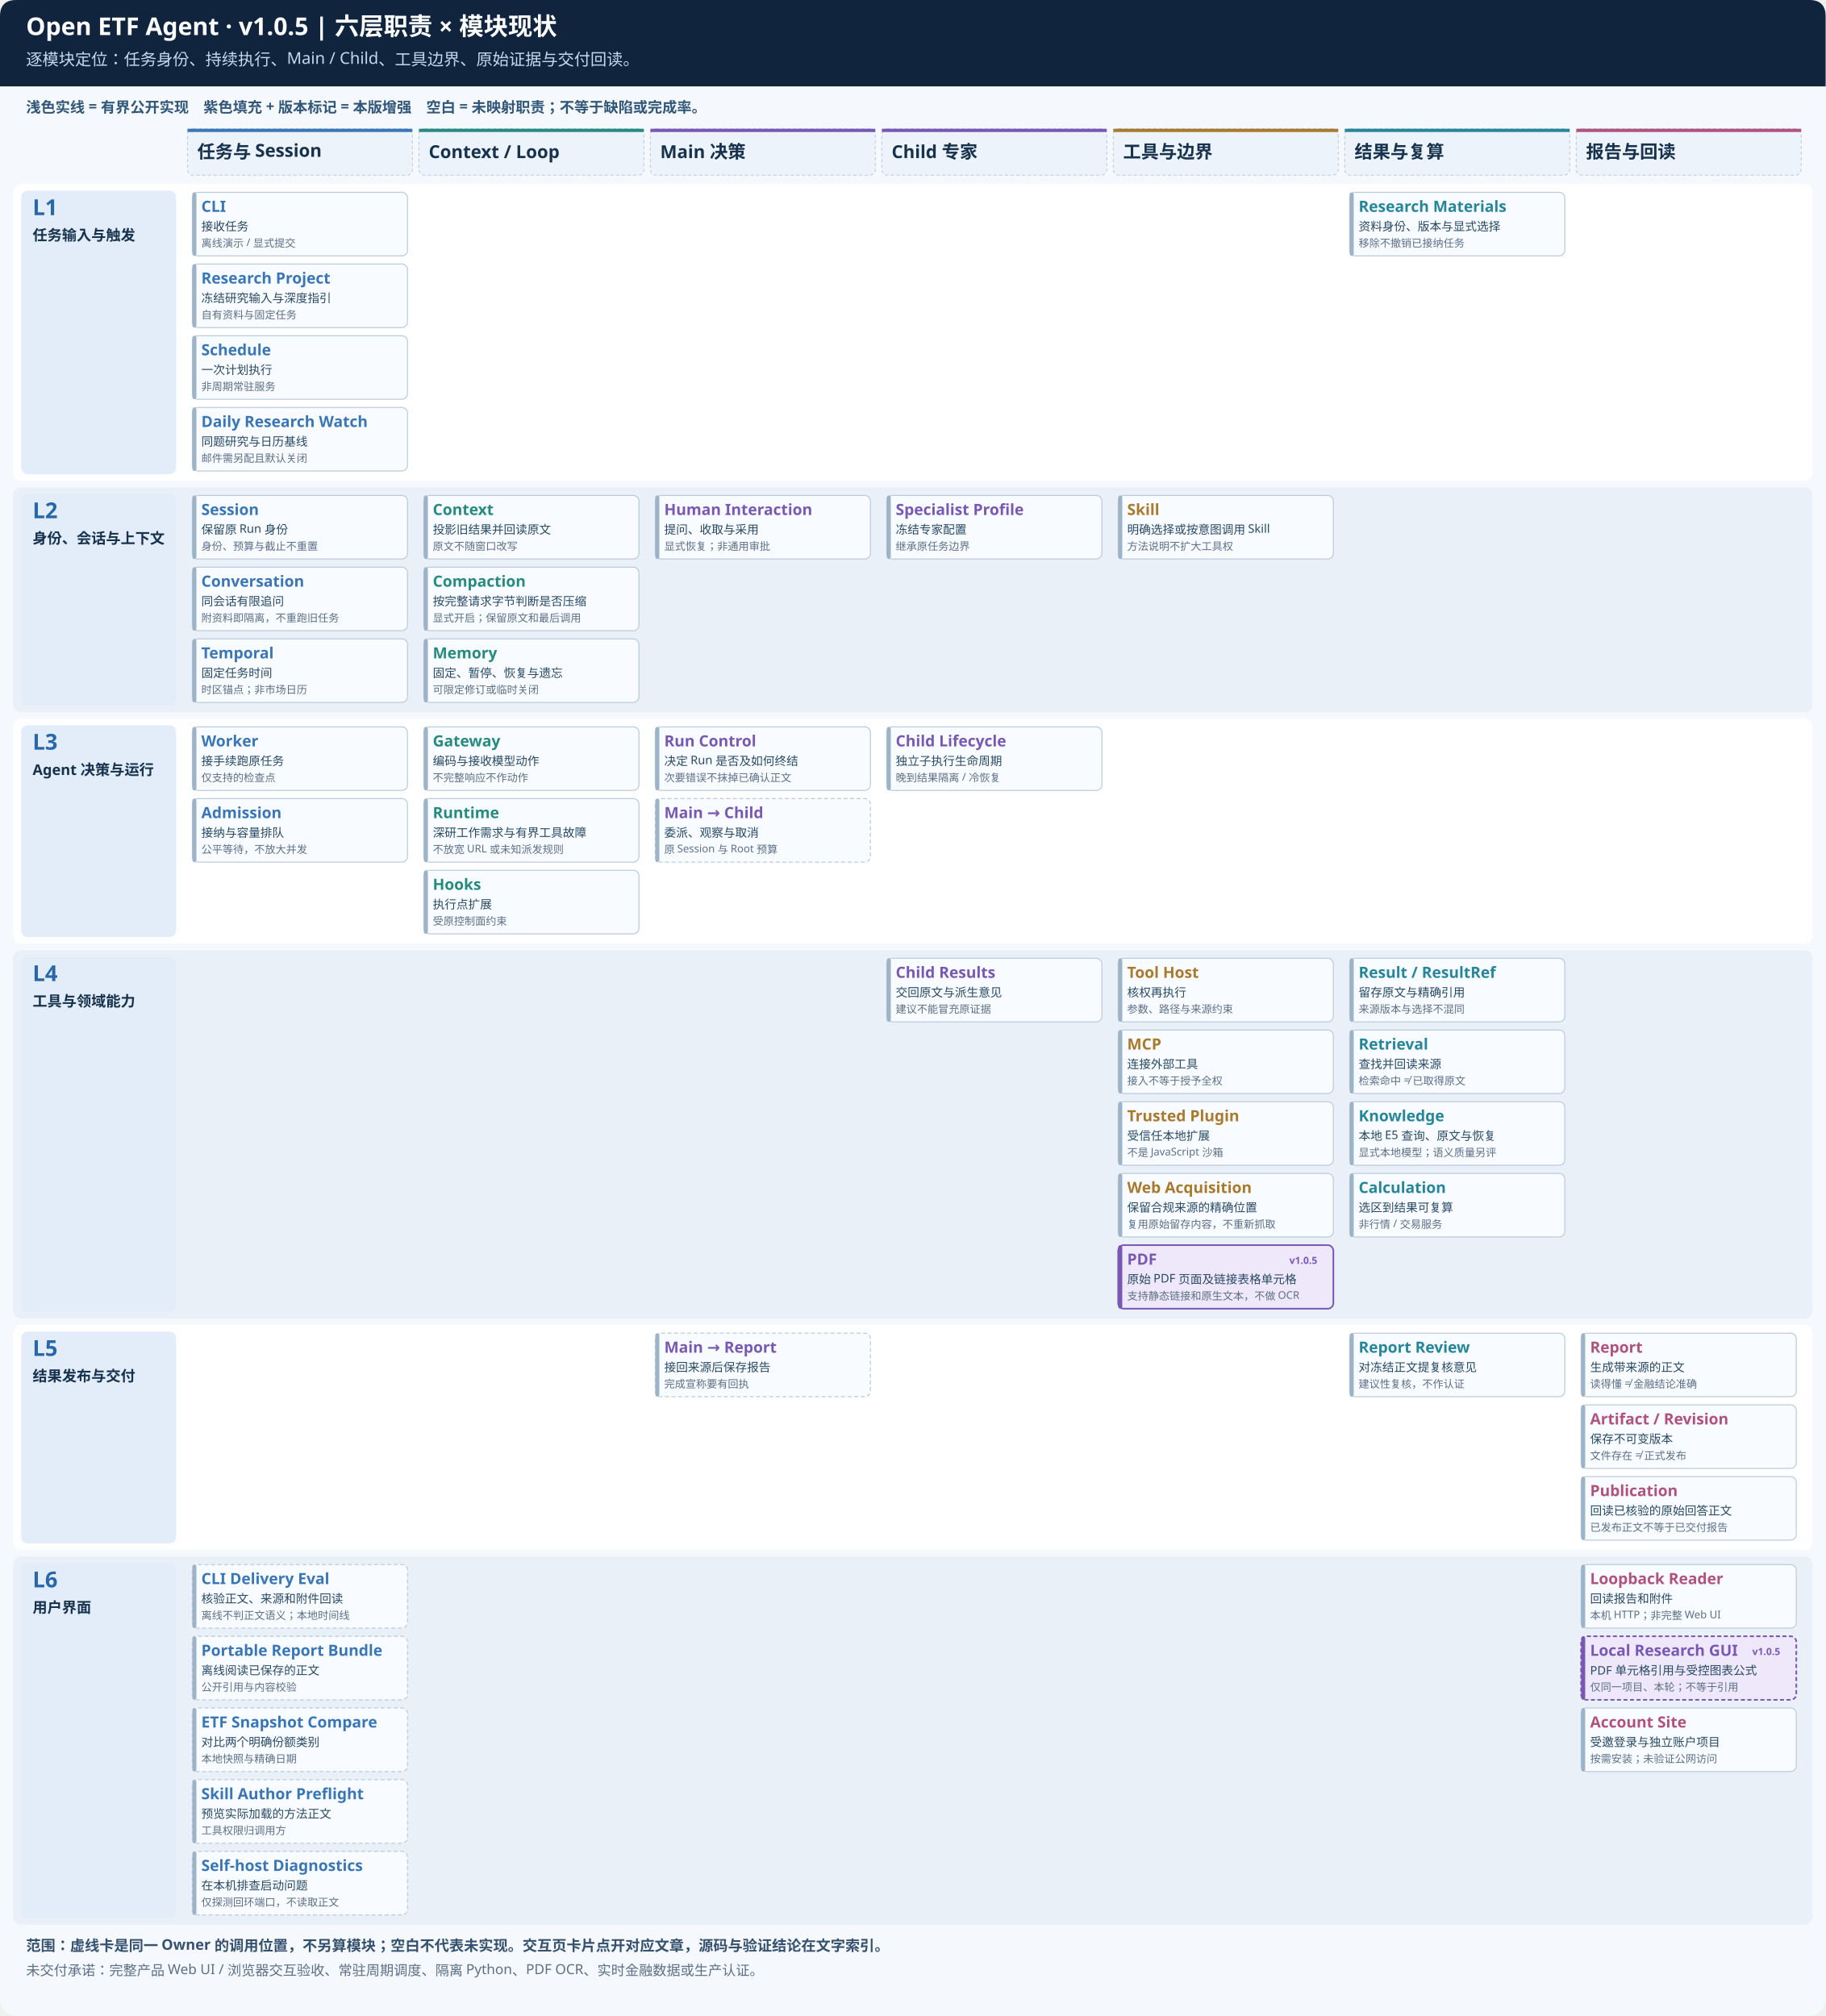
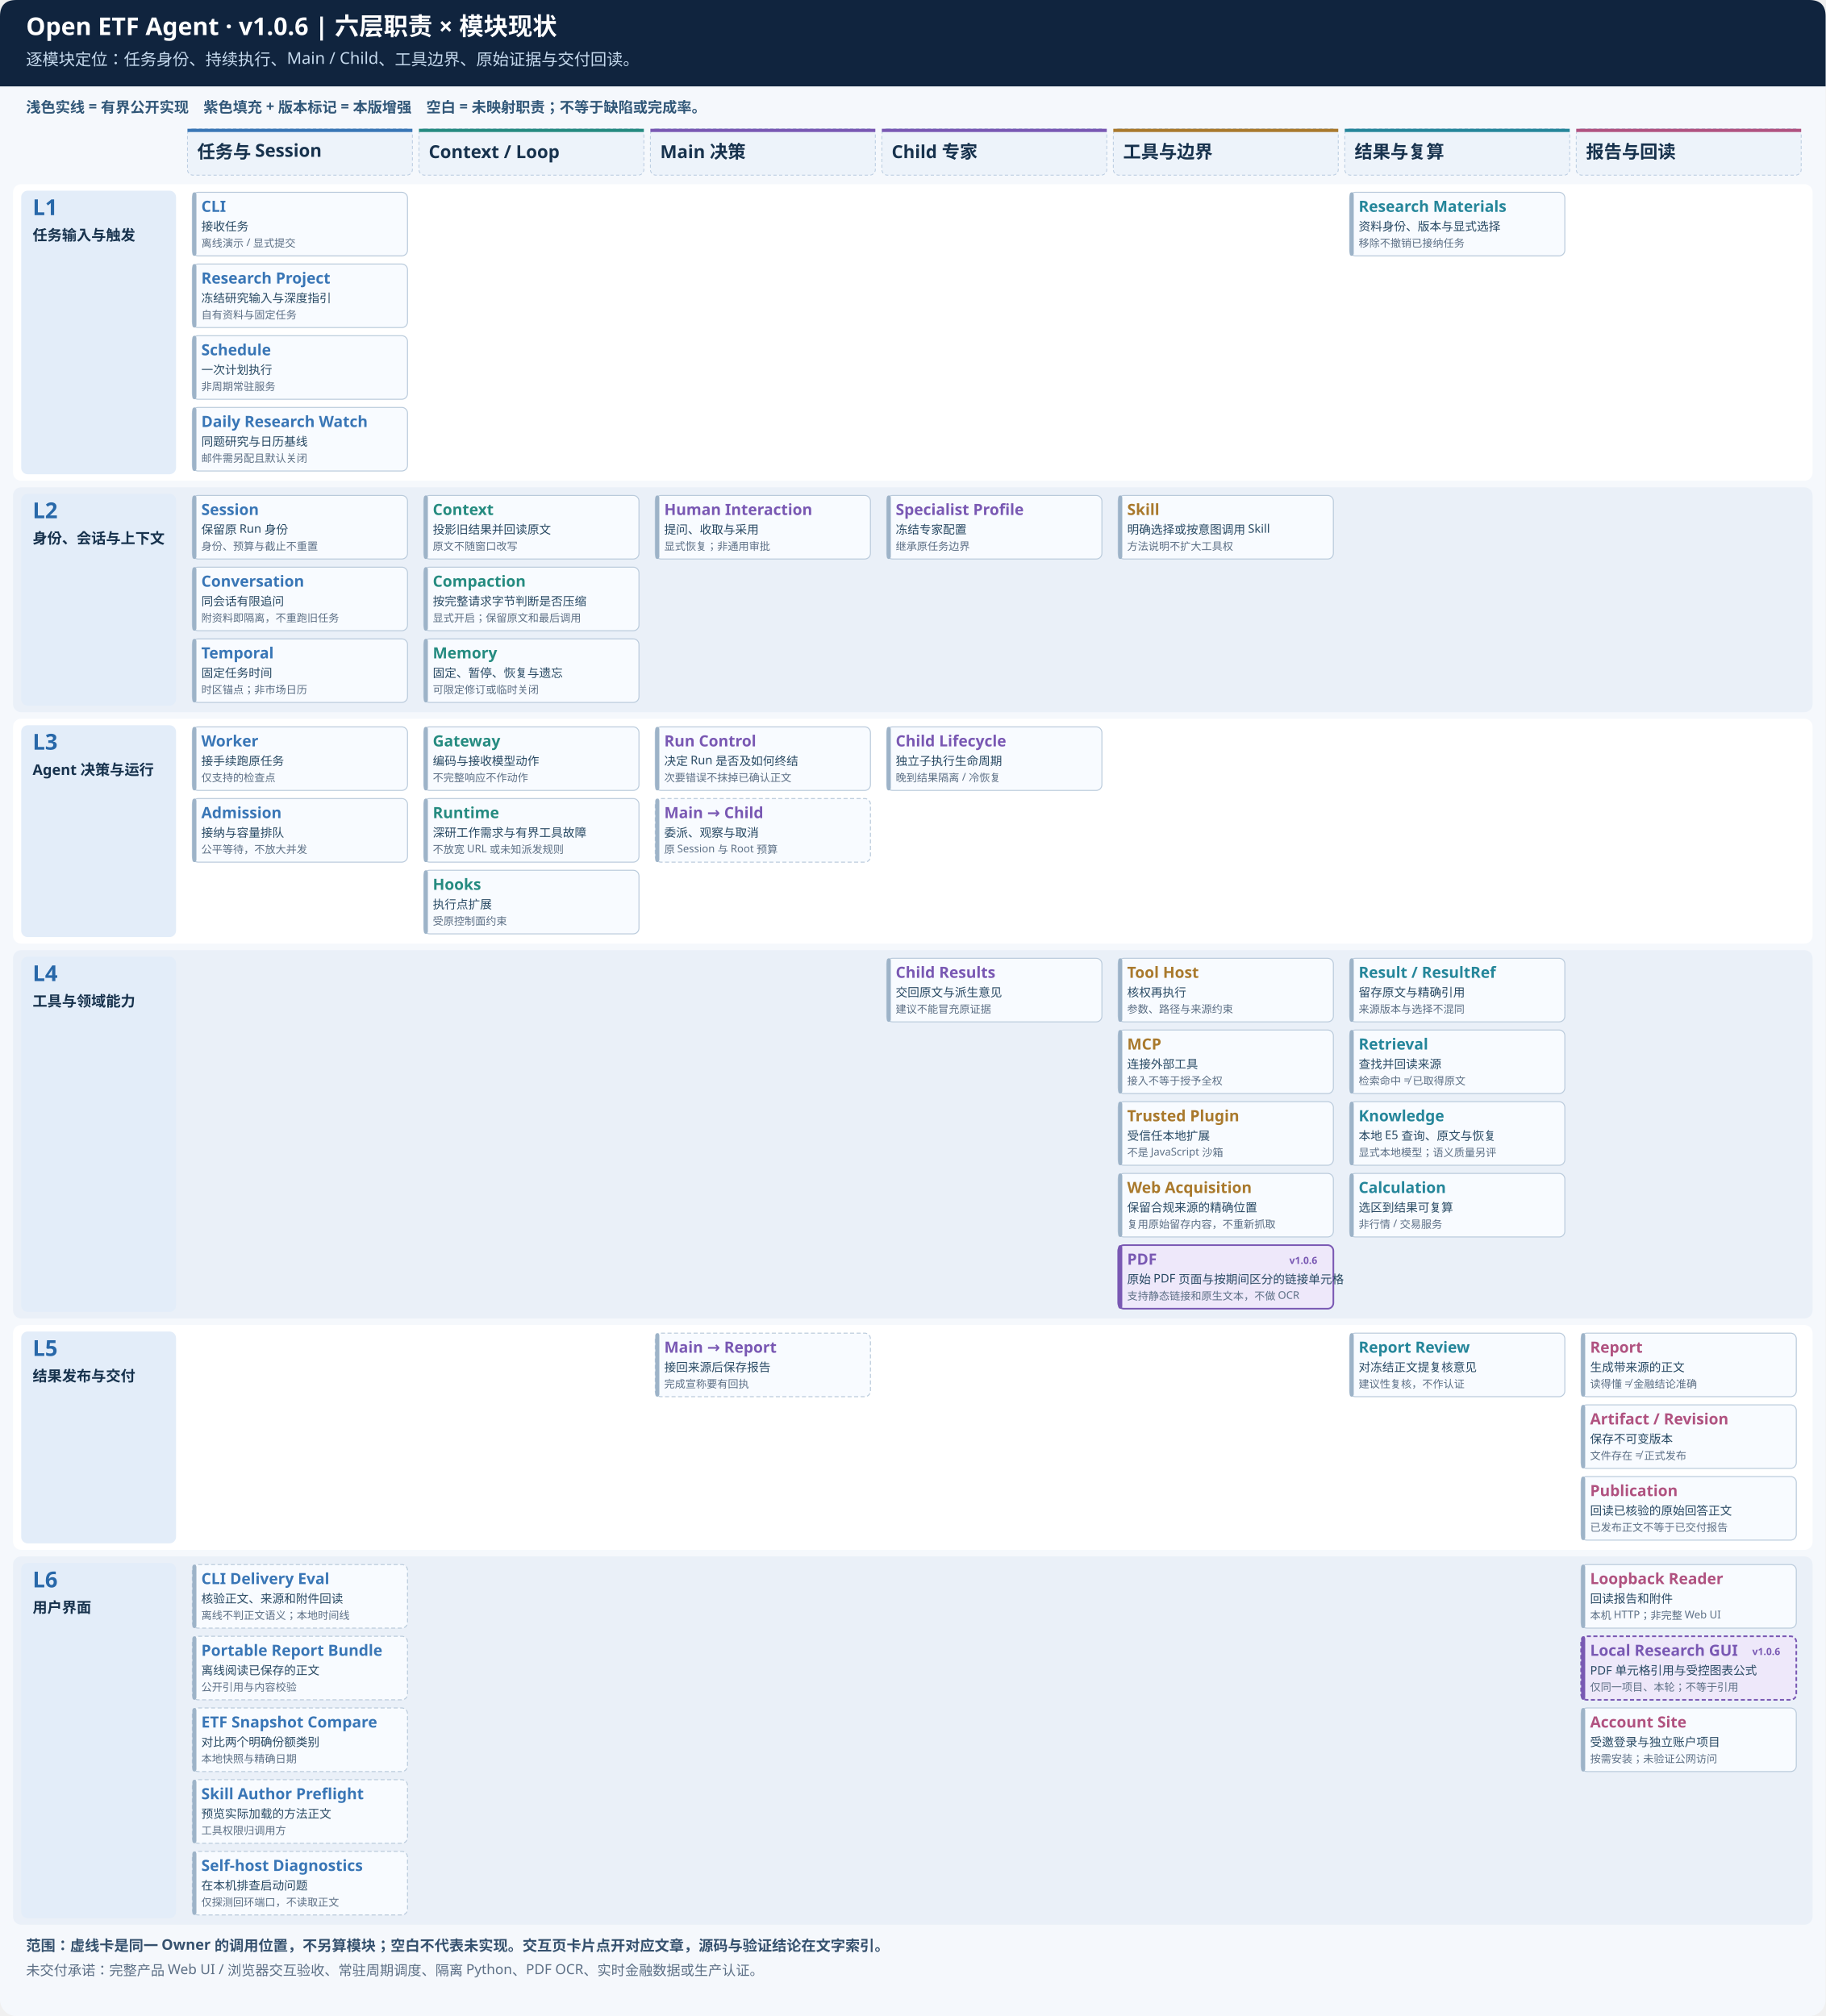
<svg xmlns="http://www.w3.org/2000/svg" width="2240" height="2474" viewBox="0 0 2240 2474" role="img" aria-labelledby="title desc">
  <rect width="2240" height="2474" rx="20" fill="#f5f8fc" />
  <path d="M20 0h2200q20 0 20 20v86H0V20Q0 0 20 0" fill="#10243e" />
  <g font-family="system-ui, sans-serif">
-     <text x="32" y="43" font-size="30" fill="#fff" font-weight="700">Open ETF Agent · v1.0.5 | 六层职责 × 模块现状</text>
+     <text x="32" y="43" font-size="30" fill="#fff" font-weight="700">Open ETF Agent · v1.0.6 | 六层职责 × 模块现状</text>
    <text x="32" y="80" font-size="20" fill="#c5d9ed" font-weight="400">逐模块定位：任务身份、持续执行、Main / Child、工具边界、原始证据与交付回读。</text>
    <text x="32" y="138" font-size="18" fill="#315778" font-weight="600">浅色实线 = 有界公开实现　紫色填充 + 版本标记 = 本版增强　空白 = 未映射职责；不等于缺陷或完成率。</text>
    <rect x="230" y="158" width="276" height="57" rx="7" fill="#edf3fa" stroke="#b8cbe0" stroke-dasharray="4 3" />
    <rect x="230" y="158" width="276" height="4" fill="#3976b6" />
    <text x="242" y="194" font-size="22" fill="#17324d" font-weight="700">任务与 Session</text>
    <rect x="514" y="158" width="276" height="57" rx="7" fill="#edf3fa" stroke="#b8cbe0" stroke-dasharray="4 3" />
    <rect x="514" y="158" width="276" height="4" fill="#258b80" />
    <text x="526" y="194" font-size="22" fill="#17324d" font-weight="700">Context / Loop</text>
    <rect x="798" y="158" width="276" height="57" rx="7" fill="#edf3fa" stroke="#b8cbe0" stroke-dasharray="4 3" />
    <rect x="798" y="158" width="276" height="4" fill="#7958b3" />
    <text x="810" y="194" font-size="22" fill="#17324d" font-weight="700">Main 决策</text>
    <rect x="1082" y="158" width="276" height="57" rx="7" fill="#edf3fa" stroke="#b8cbe0" stroke-dasharray="4 3" />
    <rect x="1082" y="158" width="276" height="4" fill="#7958b3" />
    <text x="1094" y="194" font-size="22" fill="#17324d" font-weight="700">Child 专家</text>
    <rect x="1366" y="158" width="276" height="57" rx="7" fill="#edf3fa" stroke="#b8cbe0" stroke-dasharray="4 3" />
    <rect x="1366" y="158" width="276" height="4" fill="#a9792c" />
    <text x="1378" y="194" font-size="22" fill="#17324d" font-weight="700">工具与边界</text>
    <rect x="1650" y="158" width="276" height="57" rx="7" fill="#edf3fa" stroke="#b8cbe0" stroke-dasharray="4 3" />
    <rect x="1650" y="158" width="276" height="4" fill="#25869a" />
    <text x="1662" y="194" font-size="22" fill="#17324d" font-weight="700">结果与复算</text>
    <rect x="1934" y="158" width="276" height="57" rx="7" fill="#edf3fa" stroke="#b8cbe0" stroke-dasharray="4 3" />
    <rect x="1934" y="158" width="276" height="4" fill="#b05280" />
    <text x="1946" y="194" font-size="22" fill="#17324d" font-weight="700">报告与回读</text>
    <rect x="16" y="226" width="2208" height="364" rx="10" fill="#ffffff" />
    <rect x="26" y="234" width="190" height="348" rx="8" fill="#e3edf9" />
    <text x="40" y="264" font-size="27" fill="#2868a9" font-weight="700">L1</text>
    <text x="40" y="295" font-size="18" fill="#17324d" font-weight="700">任务输入与触发</text>
    <a href="https://hpoenixf.com/eff-agent-article/articles/agent-in-15-minutes" target="_blank" rel="noopener noreferrer">
      <rect x="236" y="236" width="264" height="78" rx="7" fill="#f8fbff" stroke="#b9cadb" stroke-width="1.2" />
      <rect x="236" y="236" width="5" height="78" rx="3" fill="#9db3c8" />
      <text x="247" y="260" font-size="19" fill="#3976b6" font-weight="700">CLI</text>
      <text x="247" y="283" font-size="14.5" fill="#284963" font-weight="500">接收任务</text>
      <text x="247" y="303" font-size="13" fill="#5c6f85" font-weight="400">离线演示 / 显式提交</text>
    </a>
    <a href="https://hpoenixf.com/eff-agent-article/articles/open-etf-agent-research-project-workshop" target="_blank" rel="noopener noreferrer">
      <rect x="236" y="324" width="264" height="78" rx="7" fill="#f8fbff" stroke="#b9cadb" stroke-width="1.2" />
      <rect x="236" y="324" width="5" height="78" rx="3" fill="#9db3c8" />
      <text x="247" y="348" font-size="19" fill="#3976b6" font-weight="700">Research Project</text>
      <text x="247" y="371" font-size="14.5" fill="#284963" font-weight="500">冻结研究输入与深度指引</text>
      <text x="247" y="391" font-size="13" fill="#5c6f85" font-weight="400">自有资料与固定任务</text>
    </a>
    <a href="https://hpoenixf.com/eff-agent-article/articles/agent-autonomous-scheduled-research" target="_blank" rel="noopener noreferrer">
      <rect x="236" y="412" width="264" height="78" rx="7" fill="#f8fbff" stroke="#b9cadb" stroke-width="1.2" />
      <rect x="236" y="412" width="5" height="78" rx="3" fill="#9db3c8" />
      <text x="247" y="436" font-size="19" fill="#3976b6" font-weight="700">Schedule</text>
      <text x="247" y="459" font-size="14.5" fill="#284963" font-weight="500">一次计划执行</text>
      <text x="247" y="479" font-size="13" fill="#5c6f85" font-weight="400">非周期常驻服务</text>
    </a>
    <a href="https://hpoenixf.com/eff-agent-article/articles/agent-autonomous-scheduled-research" target="_blank" rel="noopener noreferrer">
      <rect x="236" y="500" width="264" height="78" rx="7" fill="#f8fbff" stroke="#b9cadb" stroke-width="1.2" />
      <rect x="236" y="500" width="5" height="78" rx="3" fill="#9db3c8" />
      <text x="247" y="524" font-size="19" fill="#3976b6" font-weight="700">Daily Research Watch</text>
      <text x="247" y="547" font-size="14.5" fill="#284963" font-weight="500">同题研究与日历基线</text>
      <text x="247" y="567" font-size="13" fill="#5c6f85" font-weight="400">邮件需另配且默认关闭</text>
    </a>
    <a href="https://hpoenixf.com/eff-agent-article/articles/agent-research-assets-identity-version-lifecycle" target="_blank" rel="noopener noreferrer">
      <rect x="1656" y="236" width="264" height="78" rx="7" fill="#f8fbff" stroke="#b9cadb" stroke-width="1.2" />
      <rect x="1656" y="236" width="5" height="78" rx="3" fill="#9db3c8" />
      <text x="1667" y="260" font-size="19" fill="#25869a" font-weight="700">Research Materials</text>
      <text x="1667" y="283" font-size="14.5" fill="#284963" font-weight="500">资料身份、版本与显式选择</text>
      <text x="1667" y="303" font-size="13" fill="#5c6f85" font-weight="400">移除不撤销已接纳任务</text>
    </a>
    <rect x="16" y="598" width="2208" height="276" rx="10" fill="#eaf0f8" />
    <rect x="26" y="606" width="190" height="260" rx="8" fill="#e3edf9" />
    <text x="40" y="636" font-size="27" fill="#2868a9" font-weight="700">L2</text>
    <text x="40" y="667" font-size="18" fill="#17324d" font-weight="700">身份、会话与上下文</text>
    <a href="https://hpoenixf.com/eff-agent-article/articles/agent-task-session-run-worker-schedule" target="_blank" rel="noopener noreferrer">
      <rect x="236" y="608" width="264" height="78" rx="7" fill="#f8fbff" stroke="#b9cadb" stroke-width="1.2" />
      <rect x="236" y="608" width="5" height="78" rx="3" fill="#9db3c8" />
      <text x="247" y="632" font-size="19" fill="#3976b6" font-weight="700">Session</text>
      <text x="247" y="655" font-size="14.5" fill="#284963" font-weight="500">保留原 Run 身份</text>
      <text x="247" y="675" font-size="13" fill="#5c6f85" font-weight="400">身份、预算与截止不重置</text>
    </a>
    <a href="https://hpoenixf.com/eff-agent-article/articles/agent-conversation-admission-task-continuation" target="_blank" rel="noopener noreferrer">
      <rect x="236" y="696" width="264" height="78" rx="7" fill="#f8fbff" stroke="#b9cadb" stroke-width="1.2" />
      <rect x="236" y="696" width="5" height="78" rx="3" fill="#9db3c8" />
      <text x="247" y="720" font-size="19" fill="#3976b6" font-weight="700">Conversation</text>
      <text x="247" y="743" font-size="14.5" fill="#284963" font-weight="500">同会话有限追问</text>
      <text x="247" y="763" font-size="13" fill="#5c6f85" font-weight="400">附资料即隔离，不重跑旧任务</text>
    </a>
    <a href="https://hpoenixf.com/eff-agent-article/articles/agent-temporal-semantics-market-calendar" target="_blank" rel="noopener noreferrer">
      <rect x="236" y="784" width="264" height="78" rx="7" fill="#f8fbff" stroke="#b9cadb" stroke-width="1.2" />
      <rect x="236" y="784" width="5" height="78" rx="3" fill="#9db3c8" />
      <text x="247" y="808" font-size="19" fill="#3976b6" font-weight="700">Temporal</text>
      <text x="247" y="831" font-size="14.5" fill="#284963" font-weight="500">固定任务时间</text>
      <text x="247" y="851" font-size="13" fill="#5c6f85" font-weight="400">时区锚点；非市场日历</text>
    </a>
    <a href="https://hpoenixf.com/eff-agent-article/articles/agent-context-governance-actions" target="_blank" rel="noopener noreferrer">
      <rect x="520" y="608" width="264" height="78" rx="7" fill="#f8fbff" stroke="#b9cadb" stroke-width="1.2" />
      <rect x="520" y="608" width="5" height="78" rx="3" fill="#9db3c8" />
      <text x="531" y="632" font-size="19" fill="#258b80" font-weight="700">Context</text>
      <text x="531" y="655" font-size="14.5" fill="#284963" font-weight="500">投影旧结果并回读原文</text>
      <text x="531" y="675" font-size="13" fill="#5c6f85" font-weight="400">原文不随窗口改写</text>
    </a>
    <a href="https://hpoenixf.com/eff-agent-article/articles/agent-main-run-context-compaction" target="_blank" rel="noopener noreferrer">
      <rect x="520" y="696" width="264" height="78" rx="7" fill="#f8fbff" stroke="#b9cadb" stroke-width="1.2" />
      <rect x="520" y="696" width="5" height="78" rx="3" fill="#9db3c8" />
      <text x="531" y="720" font-size="19" fill="#258b80" font-weight="700">Compaction</text>
      <text x="531" y="743" font-size="14.5" fill="#284963" font-weight="500">按完整请求字节判断是否压缩</text>
      <text x="531" y="763" font-size="13" fill="#5c6f85" font-weight="400">显式开启；保留原文和最后调用</text>
    </a>
    <a href="https://hpoenixf.com/eff-agent-article/articles/026-agent-memory-forget-durable-effects" target="_blank" rel="noopener noreferrer">
      <rect x="520" y="784" width="264" height="78" rx="7" fill="#f8fbff" stroke="#b9cadb" stroke-width="1.2" />
      <rect x="520" y="784" width="5" height="78" rx="3" fill="#9db3c8" />
      <text x="531" y="808" font-size="19" fill="#258b80" font-weight="700">Memory</text>
      <text x="531" y="831" font-size="14.5" fill="#284963" font-weight="500">固定、暂停、恢复与遗忘</text>
      <text x="531" y="851" font-size="13" fill="#5c6f85" font-weight="400">可限定修订或临时关闭</text>
    </a>
    <a href="https://hpoenixf.com/eff-agent-article/articles/agent-durable-human-interaction-response-adoption" target="_blank" rel="noopener noreferrer">
      <rect x="804" y="608" width="264" height="78" rx="7" fill="#f8fbff" stroke="#b9cadb" stroke-width="1.2" />
      <rect x="804" y="608" width="5" height="78" rx="3" fill="#9db3c8" />
      <text x="815" y="632" font-size="19" fill="#7958b3" font-weight="700">Human Interaction</text>
      <text x="815" y="655" font-size="14.5" fill="#284963" font-weight="500">提问、收取与采用</text>
      <text x="815" y="675" font-size="13" fill="#5c6f85" font-weight="400">显式恢复；非通用审批</text>
    </a>
    <a href="https://hpoenixf.com/eff-agent-article/articles/agent-custom-expert-from-prompt-to-recovery" target="_blank" rel="noopener noreferrer">
      <rect x="1088" y="608" width="264" height="78" rx="7" fill="#f8fbff" stroke="#b9cadb" stroke-width="1.2" />
      <rect x="1088" y="608" width="5" height="78" rx="3" fill="#9db3c8" />
      <text x="1099" y="632" font-size="19" fill="#7958b3" font-weight="700">Specialist Profile</text>
      <text x="1099" y="655" font-size="14.5" fill="#284963" font-weight="500">冻结专家配置</text>
      <text x="1099" y="675" font-size="13" fill="#5c6f85" font-weight="400">继承原任务边界</text>
    </a>
    <a href="https://hpoenixf.com/eff-agent-article/articles/agent-skill-from-markdown-to-callable-research" target="_blank" rel="noopener noreferrer">
      <rect x="1372" y="608" width="264" height="78" rx="7" fill="#f8fbff" stroke="#b9cadb" stroke-width="1.2" />
      <rect x="1372" y="608" width="5" height="78" rx="3" fill="#9db3c8" />
      <text x="1383" y="632" font-size="19" fill="#a9792c" font-weight="700">Skill</text>
      <text x="1383" y="655" font-size="14.5" fill="#284963" font-weight="500">明确选择或按意图调用 Skill</text>
      <text x="1383" y="675" font-size="13" fill="#5c6f85" font-weight="400">方法说明不扩大工具权</text>
    </a>
    <rect x="16" y="882" width="2208" height="276" rx="10" fill="#ffffff" />
    <rect x="26" y="890" width="190" height="260" rx="8" fill="#e3edf9" />
    <text x="40" y="920" font-size="27" fill="#2868a9" font-weight="700">L3</text>
    <text x="40" y="951" font-size="18" fill="#17324d" font-weight="700">Agent 决策与运行</text>
    <a href="https://hpoenixf.com/eff-agent-article/articles/open-etf-agent-v010-system-design" target="_blank" rel="noopener noreferrer">
      <rect x="236" y="892" width="264" height="78" rx="7" fill="#f8fbff" stroke="#b9cadb" stroke-width="1.2" />
      <rect x="236" y="892" width="5" height="78" rx="3" fill="#9db3c8" />
      <text x="247" y="916" font-size="19" fill="#3976b6" font-weight="700">Worker</text>
      <text x="247" y="939" font-size="14.5" fill="#284963" font-weight="500">接手续跑原任务</text>
      <text x="247" y="959" font-size="13" fill="#5c6f85" font-weight="400">仅支持的检查点</text>
    </a>
    <a href="https://hpoenixf.com/eff-agent-article/articles/agent-provider-admission-capacity-lease" target="_blank" rel="noopener noreferrer">
      <rect x="236" y="980" width="264" height="78" rx="7" fill="#f8fbff" stroke="#b9cadb" stroke-width="1.2" />
      <rect x="236" y="980" width="5" height="78" rx="3" fill="#9db3c8" />
      <text x="247" y="1004" font-size="19" fill="#3976b6" font-weight="700">Admission</text>
      <text x="247" y="1027" font-size="14.5" fill="#284963" font-weight="500">接纳与容量排队</text>
      <text x="247" y="1047" font-size="13" fill="#5c6f85" font-weight="400">公平等待，不放大并发</text>
    </a>
    <a href="https://hpoenixf.com/eff-agent-article/articles/agent-provider-architecture-and-admission" target="_blank" rel="noopener noreferrer">
      <rect x="520" y="892" width="264" height="78" rx="7" fill="#f8fbff" stroke="#b9cadb" stroke-width="1.2" />
      <rect x="520" y="892" width="5" height="78" rx="3" fill="#9db3c8" />
      <text x="531" y="916" font-size="19" fill="#258b80" font-weight="700">Gateway</text>
      <text x="531" y="939" font-size="14.5" fill="#284963" font-weight="500">编码与接收模型动作</text>
      <text x="531" y="959" font-size="13" fill="#5c6f85" font-weight="400">不完整响应不作动作</text>
    </a>
    <a href="https://hpoenixf.com/eff-agent-article/articles/etf-agent-model-harness-research-loop" target="_blank" rel="noopener noreferrer">
      <rect x="520" y="980" width="264" height="78" rx="7" fill="#f8fbff" stroke="#b9cadb" stroke-width="1.2" />
      <rect x="520" y="980" width="5" height="78" rx="3" fill="#9db3c8" />
      <text x="531" y="1004" font-size="19" fill="#258b80" font-weight="700">Runtime</text>
      <text x="531" y="1027" font-size="14.5" fill="#284963" font-weight="500">深研工作需求与有界工具故障</text>
      <text x="531" y="1047" font-size="13" fill="#5c6f85" font-weight="400">不放宽 URL 或未知派发规则</text>
    </a>
    <a href="https://hpoenixf.com/eff-agent-article/articles/agent-multi-ecosystem-hook-execution" target="_blank" rel="noopener noreferrer">
      <rect x="520" y="1068" width="264" height="78" rx="7" fill="#f8fbff" stroke="#b9cadb" stroke-width="1.2" />
      <rect x="520" y="1068" width="5" height="78" rx="3" fill="#9db3c8" />
      <text x="531" y="1092" font-size="19" fill="#258b80" font-weight="700">Hooks</text>
      <text x="531" y="1115" font-size="14.5" fill="#284963" font-weight="500">执行点扩展</text>
      <text x="531" y="1135" font-size="13" fill="#5c6f85" font-weight="400">受原控制面约束</text>
    </a>
    <a href="https://hpoenixf.com/eff-agent-article/articles/agent-veto-authority-and-run-termination" target="_blank" rel="noopener noreferrer">
      <rect x="804" y="892" width="264" height="78" rx="7" fill="#f8fbff" stroke="#b9cadb" stroke-width="1.2" />
      <rect x="804" y="892" width="5" height="78" rx="3" fill="#9db3c8" />
      <text x="815" y="916" font-size="19" fill="#7958b3" font-weight="700">Run Control</text>
      <text x="815" y="939" font-size="14.5" fill="#284963" font-weight="500">决定 Run 是否及如何终结</text>
      <text x="815" y="959" font-size="13" fill="#5c6f85" font-weight="400">次要错误不抹掉已确认正文</text>
    </a>
    <a href="https://hpoenixf.com/eff-agent-article/articles/agent-subagent-context-specialization" target="_blank" rel="noopener noreferrer">
      <rect x="804" y="980" width="264" height="78" rx="7" fill="#f8fbff" stroke="#b9cadb" stroke-width="1.2" stroke-dasharray="5 3" />
      <rect x="804" y="980" width="5" height="78" rx="3" fill="#9db3c8" />
      <text x="815" y="1004" font-size="19" fill="#7958b3" font-weight="700">Main → Child</text>
      <text x="815" y="1027" font-size="14.5" fill="#284963" font-weight="500">委派、观察与取消</text>
      <text x="815" y="1047" font-size="13" fill="#5c6f85" font-weight="400">原 Session 与 Root 预算</text>
    </a>
    <a href="https://hpoenixf.com/eff-agent-article/articles/agent-subagent-context-specialization" target="_blank" rel="noopener noreferrer">
      <rect x="1088" y="892" width="264" height="78" rx="7" fill="#f8fbff" stroke="#b9cadb" stroke-width="1.2" />
      <rect x="1088" y="892" width="5" height="78" rx="3" fill="#9db3c8" />
      <text x="1099" y="916" font-size="19" fill="#7958b3" font-weight="700">Child Lifecycle</text>
      <text x="1099" y="939" font-size="14.5" fill="#284963" font-weight="500">独立子执行生命周期</text>
      <text x="1099" y="959" font-size="13" fill="#5c6f85" font-weight="400">晚到结果隔离 / 冷恢复</text>
    </a>
    <rect x="16" y="1166" width="2208" height="452" rx="10" fill="#eaf0f8" />
    <rect x="26" y="1174" width="190" height="436" rx="8" fill="#e3edf9" />
    <text x="40" y="1204" font-size="27" fill="#2868a9" font-weight="700">L4</text>
    <text x="40" y="1235" font-size="18" fill="#17324d" font-weight="700">工具与领域能力</text>
    <a href="https://hpoenixf.com/eff-agent-article/articles/agent-subagent-contribution-evidence" target="_blank" rel="noopener noreferrer">
      <rect x="1088" y="1176" width="264" height="78" rx="7" fill="#f8fbff" stroke="#b9cadb" stroke-width="1.2" />
      <rect x="1088" y="1176" width="5" height="78" rx="3" fill="#9db3c8" />
      <text x="1099" y="1200" font-size="19" fill="#7958b3" font-weight="700">Child Results</text>
      <text x="1099" y="1223" font-size="14.5" fill="#284963" font-weight="500">交回原文与派生意见</text>
      <text x="1099" y="1243" font-size="13" fill="#5c6f85" font-weight="400">建议不能冒充原证据</text>
    </a>
    <a href="https://hpoenixf.com/eff-agent-article/articles/agent-tool-lifecycle-and-model-input" target="_blank" rel="noopener noreferrer">
      <rect x="1372" y="1176" width="264" height="78" rx="7" fill="#f8fbff" stroke="#b9cadb" stroke-width="1.2" />
      <rect x="1372" y="1176" width="5" height="78" rx="3" fill="#9db3c8" />
      <text x="1383" y="1200" font-size="19" fill="#a9792c" font-weight="700">Tool Host</text>
      <text x="1383" y="1223" font-size="14.5" fill="#284963" font-weight="500">核权再执行</text>
      <text x="1383" y="1243" font-size="13" fill="#5c6f85" font-weight="400">参数、路径与来源约束</text>
    </a>
    <a href="https://hpoenixf.com/eff-agent-article/articles/mcp-host-from-discovery-to-consumption" target="_blank" rel="noopener noreferrer">
      <rect x="1372" y="1264" width="264" height="78" rx="7" fill="#f8fbff" stroke="#b9cadb" stroke-width="1.2" />
      <rect x="1372" y="1264" width="5" height="78" rx="3" fill="#9db3c8" />
      <text x="1383" y="1288" font-size="19" fill="#a9792c" font-weight="700">MCP</text>
      <text x="1383" y="1311" font-size="14.5" fill="#284963" font-weight="500">连接外部工具</text>
      <text x="1383" y="1331" font-size="13" fill="#5c6f85" font-weight="400">接入不等于授予全权</text>
    </a>
    <a href="https://hpoenixf.com/eff-agent-article/articles/020-agent-extension-host-smartphone" target="_blank" rel="noopener noreferrer">
      <rect x="1372" y="1352" width="264" height="78" rx="7" fill="#f8fbff" stroke="#b9cadb" stroke-width="1.2" />
      <rect x="1372" y="1352" width="5" height="78" rx="3" fill="#9db3c8" />
      <text x="1383" y="1376" font-size="19" fill="#a9792c" font-weight="700">Trusted Plugin</text>
      <text x="1383" y="1399" font-size="14.5" fill="#284963" font-weight="500">受信任本地扩展</text>
      <text x="1383" y="1419" font-size="13" fill="#5c6f85" font-weight="400">不是 JavaScript 沙箱</text>
    </a>
    <a href="https://hpoenixf.com/eff-agent-article/articles/021-agent-web-research-from-search-to-deep-reading" target="_blank" rel="noopener noreferrer">
      <rect x="1372" y="1440" width="264" height="78" rx="7" fill="#f8fbff" stroke="#b9cadb" stroke-width="1.2" />
      <rect x="1372" y="1440" width="5" height="78" rx="3" fill="#9db3c8" />
      <text x="1383" y="1464" font-size="19" fill="#a9792c" font-weight="700">Web Acquisition</text>
      <text x="1383" y="1487" font-size="14.5" fill="#284963" font-weight="500">保留合规来源的精确位置</text>
      <text x="1383" y="1507" font-size="13" fill="#5c6f85" font-weight="400">复用原始留存内容，不重新抓取</text>
    </a>
    <a href="https://hpoenixf.com/eff-agent-article/articles/024-agent-pdf-from-text-to-evidence" target="_blank" rel="noopener noreferrer">
      <rect x="1372" y="1528" width="264" height="78" rx="7" fill="#eee8fa" stroke="#7958b3" stroke-width="2" />
      <rect x="1372" y="1528" width="5" height="78" rx="3" fill="#7958b3" />
      <text x="1383" y="1552" font-size="19" fill="#7958b3" font-weight="700">PDF</text>
-       <text x="1383" y="1575" font-size="14.5" fill="#284963" font-weight="500">原始 PDF 页面及链接表格单元格</text>
+       <text x="1383" y="1575" font-size="14.5" fill="#284963" font-weight="500">原始 PDF 页面与按期间区分的链接单元格</text>
      <text x="1383" y="1595" font-size="13" fill="#5c6f85" font-weight="400">支持静态链接和原生文本，不做 OCR</text>
-       <text x="1582" y="1551" font-size="12" fill="#7958b3" font-weight="700">v1.0.5</text>
+       <text x="1582" y="1551" font-size="12" fill="#7958b3" font-weight="700">v1.0.6</text>
    </a>
    <a href="https://hpoenixf.com/eff-agent-article/articles/tool-results-outside-model-context" target="_blank" rel="noopener noreferrer">
      <rect x="1656" y="1176" width="264" height="78" rx="7" fill="#f8fbff" stroke="#b9cadb" stroke-width="1.2" />
      <rect x="1656" y="1176" width="5" height="78" rx="3" fill="#9db3c8" />
      <text x="1667" y="1200" font-size="19" fill="#25869a" font-weight="700">Result / ResultRef</text>
      <text x="1667" y="1223" font-size="14.5" fill="#284963" font-weight="500">留存原文与精确引用</text>
      <text x="1667" y="1243" font-size="13" fill="#5c6f85" font-weight="400">来源版本与选择不混同</text>
    </a>
    <a href="https://hpoenixf.com/eff-agent-article/articles/agent-knowledge-retrieval-end-to-end" target="_blank" rel="noopener noreferrer">
      <rect x="1656" y="1264" width="264" height="78" rx="7" fill="#f8fbff" stroke="#b9cadb" stroke-width="1.2" />
      <rect x="1656" y="1264" width="5" height="78" rx="3" fill="#9db3c8" />
      <text x="1667" y="1288" font-size="19" fill="#25869a" font-weight="700">Retrieval</text>
      <text x="1667" y="1311" font-size="14.5" fill="#284963" font-weight="500">查找并回读来源</text>
      <text x="1667" y="1331" font-size="13" fill="#5c6f85" font-weight="400">检索命中 ≠ 已取得原文</text>
    </a>
    <a href="https://hpoenixf.com/eff-agent-article/articles/agent-knowledge-retrieval-end-to-end" target="_blank" rel="noopener noreferrer">
      <rect x="1656" y="1352" width="264" height="78" rx="7" fill="#f8fbff" stroke="#b9cadb" stroke-width="1.2" />
      <rect x="1656" y="1352" width="5" height="78" rx="3" fill="#9db3c8" />
      <text x="1667" y="1376" font-size="19" fill="#25869a" font-weight="700">Knowledge</text>
      <text x="1667" y="1399" font-size="14.5" fill="#284963" font-weight="500">本地 E5 查询、原文与恢复</text>
      <text x="1667" y="1419" font-size="13" fill="#5c6f85" font-weight="400">显式本地模型；语义质量另评</text>
    </a>
    <a href="https://hpoenixf.com/eff-agent-article/articles/open-etf-agent-v010-system-design" target="_blank" rel="noopener noreferrer">
      <rect x="1656" y="1440" width="264" height="78" rx="7" fill="#f8fbff" stroke="#b9cadb" stroke-width="1.2" />
      <rect x="1656" y="1440" width="5" height="78" rx="3" fill="#9db3c8" />
      <text x="1667" y="1464" font-size="19" fill="#25869a" font-weight="700">Calculation</text>
      <text x="1667" y="1487" font-size="14.5" fill="#284963" font-weight="500">选区到结果可复算</text>
      <text x="1667" y="1507" font-size="13" fill="#5c6f85" font-weight="400">非行情 / 交易服务</text>
    </a>
    <rect x="16" y="1626" width="2208" height="276" rx="10" fill="#ffffff" />
    <rect x="26" y="1634" width="190" height="260" rx="8" fill="#e3edf9" />
    <text x="40" y="1664" font-size="27" fill="#2868a9" font-weight="700">L5</text>
    <text x="40" y="1695" font-size="18" fill="#17324d" font-weight="700">结果发布与交付</text>
    <a href="https://hpoenixf.com/eff-agent-article/articles/open-etf-agent-v01-first-readable-report" target="_blank" rel="noopener noreferrer">
      <rect x="804" y="1636" width="264" height="78" rx="7" fill="#f8fbff" stroke="#b9cadb" stroke-width="1.2" stroke-dasharray="5 3" />
      <rect x="804" y="1636" width="5" height="78" rx="3" fill="#9db3c8" />
      <text x="815" y="1660" font-size="19" fill="#7958b3" font-weight="700">Main → Report</text>
      <text x="815" y="1683" font-size="14.5" fill="#284963" font-weight="500">接回来源后保存报告</text>
      <text x="815" y="1703" font-size="13" fill="#5c6f85" font-weight="400">完成宣称要有回执</text>
    </a>
    <a href="https://hpoenixf.com/eff-agent-article/articles/open-etf-agent-report-review-workshop" target="_blank" rel="noopener noreferrer">
      <rect x="1656" y="1636" width="264" height="78" rx="7" fill="#f8fbff" stroke="#b9cadb" stroke-width="1.2" />
      <rect x="1656" y="1636" width="5" height="78" rx="3" fill="#9db3c8" />
      <text x="1667" y="1660" font-size="19" fill="#25869a" font-weight="700">Report Review</text>
      <text x="1667" y="1683" font-size="14.5" fill="#284963" font-weight="500">对冻结正文提复核意见</text>
      <text x="1667" y="1703" font-size="13" fill="#5c6f85" font-weight="400">建议性复核，不作认证</text>
    </a>
    <a href="https://hpoenixf.com/eff-agent-article/articles/open-etf-agent-v01-first-readable-report" target="_blank" rel="noopener noreferrer">
      <rect x="1940" y="1636" width="264" height="78" rx="7" fill="#f8fbff" stroke="#b9cadb" stroke-width="1.2" />
      <rect x="1940" y="1636" width="5" height="78" rx="3" fill="#9db3c8" />
      <text x="1951" y="1660" font-size="19" fill="#b05280" font-weight="700">Report</text>
      <text x="1951" y="1683" font-size="14.5" fill="#284963" font-weight="500">生成带来源的正文</text>
      <text x="1951" y="1703" font-size="13" fill="#5c6f85" font-weight="400">读得懂 ≠ 金融结论准确</text>
    </a>
    <a href="https://hpoenixf.com/eff-agent-article/articles/agent-artifact-version-access-sharing" target="_blank" rel="noopener noreferrer">
      <rect x="1940" y="1724" width="264" height="78" rx="7" fill="#f8fbff" stroke="#b9cadb" stroke-width="1.2" />
      <rect x="1940" y="1724" width="5" height="78" rx="3" fill="#9db3c8" />
      <text x="1951" y="1748" font-size="19" fill="#b05280" font-weight="700">Artifact / Revision</text>
      <text x="1951" y="1771" font-size="14.5" fill="#284963" font-weight="500">保存不可变版本</text>
      <text x="1951" y="1791" font-size="13" fill="#5c6f85" font-weight="400">文件存在 ≠ 正式发布</text>
    </a>
    <a href="https://hpoenixf.com/eff-agent-article/articles/019-agent-answer-publication" target="_blank" rel="noopener noreferrer">
      <rect x="1940" y="1812" width="264" height="78" rx="7" fill="#f8fbff" stroke="#b9cadb" stroke-width="1.2" />
      <rect x="1940" y="1812" width="5" height="78" rx="3" fill="#9db3c8" />
      <text x="1951" y="1836" font-size="19" fill="#b05280" font-weight="700">Publication</text>
      <text x="1951" y="1859" font-size="14.5" fill="#284963" font-weight="500">回读已核验的原始回答正文</text>
      <text x="1951" y="1879" font-size="13" fill="#5c6f85" font-weight="400">已发布正文不等于已交付报告</text>
    </a>
    <rect x="16" y="1910" width="2208" height="452" rx="10" fill="#eaf0f8" />
    <rect x="26" y="1918" width="190" height="436" rx="8" fill="#e3edf9" />
    <text x="40" y="1948" font-size="27" fill="#2868a9" font-weight="700">L6</text>
    <text x="40" y="1979" font-size="18" fill="#17324d" font-weight="700">用户界面</text>
    <a href="https://hpoenixf.com/eff-agent-article/articles/open-etf-agent-v01-first-readable-report" target="_blank" rel="noopener noreferrer">
      <rect x="236" y="1920" width="264" height="78" rx="7" fill="#f8fbff" stroke="#b9cadb" stroke-width="1.2" stroke-dasharray="5 3" />
      <rect x="236" y="1920" width="5" height="78" rx="3" fill="#9db3c8" />
      <text x="247" y="1944" font-size="19" fill="#3976b6" font-weight="700">CLI Delivery Eval</text>
      <text x="247" y="1967" font-size="14.5" fill="#284963" font-weight="500">核验正文、来源和附件回读</text>
      <text x="247" y="1987" font-size="13" fill="#5c6f85" font-weight="400">离线不判正文语义；本地时间线</text>
    </a>
    <a href="https://hpoenixf.com/eff-agent-article/articles/open-etf-agent-v01-first-readable-report" target="_blank" rel="noopener noreferrer">
      <rect x="236" y="2008" width="264" height="78" rx="7" fill="#f8fbff" stroke="#b9cadb" stroke-width="1.2" stroke-dasharray="5 3" />
      <rect x="236" y="2008" width="5" height="78" rx="3" fill="#9db3c8" />
      <text x="247" y="2032" font-size="19" fill="#3976b6" font-weight="700">Portable Report Bundle</text>
      <text x="247" y="2055" font-size="14.5" fill="#284963" font-weight="500">离线阅读已保存的正文</text>
      <text x="247" y="2075" font-size="13" fill="#5c6f85" font-weight="400">公开引用与内容校验</text>
    </a>
    <a href="https://hpoenixf.com/eff-agent-article/articles/open-etf-agent-v01-first-readable-report" target="_blank" rel="noopener noreferrer">
      <rect x="236" y="2096" width="264" height="78" rx="7" fill="#f8fbff" stroke="#b9cadb" stroke-width="1.2" stroke-dasharray="5 3" />
      <rect x="236" y="2096" width="5" height="78" rx="3" fill="#9db3c8" />
      <text x="247" y="2120" font-size="19" fill="#3976b6" font-weight="700">ETF Snapshot Compare</text>
      <text x="247" y="2143" font-size="14.5" fill="#284963" font-weight="500">对比两个明确份额类别</text>
      <text x="247" y="2163" font-size="13" fill="#5c6f85" font-weight="400">本地快照与精确日期</text>
    </a>
    <a href="https://hpoenixf.com/eff-agent-article/articles/agent-skill-from-markdown-to-callable-research" target="_blank" rel="noopener noreferrer">
      <rect x="236" y="2184" width="264" height="78" rx="7" fill="#f8fbff" stroke="#b9cadb" stroke-width="1.2" stroke-dasharray="5 3" />
      <rect x="236" y="2184" width="5" height="78" rx="3" fill="#9db3c8" />
      <text x="247" y="2208" font-size="19" fill="#3976b6" font-weight="700">Skill Author Preflight</text>
      <text x="247" y="2231" font-size="14.5" fill="#284963" font-weight="500">预览实际加载的方法正文</text>
      <text x="247" y="2251" font-size="13" fill="#5c6f85" font-weight="400">工具权限归调用方</text>
    </a>
    <a href="https://hpoenixf.com/eff-agent-article/articles/open-etf-agent-v010-system-design" target="_blank" rel="noopener noreferrer">
      <rect x="236" y="2272" width="264" height="78" rx="7" fill="#f8fbff" stroke="#b9cadb" stroke-width="1.2" stroke-dasharray="5 3" />
      <rect x="236" y="2272" width="5" height="78" rx="3" fill="#9db3c8" />
      <text x="247" y="2296" font-size="19" fill="#3976b6" font-weight="700">Self-host Diagnostics</text>
      <text x="247" y="2319" font-size="14.5" fill="#284963" font-weight="500">在本机排查启动问题</text>
      <text x="247" y="2339" font-size="13" fill="#5c6f85" font-weight="400">仅探测回环端口，不读取正文</text>
    </a>
    <a href="https://hpoenixf.com/eff-agent-article/articles/open-etf-agent-v010-system-design" target="_blank" rel="noopener noreferrer">
      <rect x="1940" y="1920" width="264" height="78" rx="7" fill="#f8fbff" stroke="#b9cadb" stroke-width="1.2" />
      <rect x="1940" y="1920" width="5" height="78" rx="3" fill="#9db3c8" />
      <text x="1951" y="1944" font-size="19" fill="#b05280" font-weight="700">Loopback Reader</text>
      <text x="1951" y="1967" font-size="14.5" fill="#284963" font-weight="500">回读报告和附件</text>
      <text x="1951" y="1987" font-size="13" fill="#5c6f85" font-weight="400">本机 HTTP；非完整 Web UI</text>
    </a>
    <a href="https://hpoenixf.com/eff-agent-article/articles/agent-conversation-admission-task-continuation" target="_blank" rel="noopener noreferrer">
      <rect x="1940" y="2008" width="264" height="78" rx="7" fill="#eee8fa" stroke="#7958b3" stroke-width="2" stroke-dasharray="5 3" />
      <rect x="1940" y="2008" width="5" height="78" rx="3" fill="#7958b3" />
      <text x="1951" y="2032" font-size="19" fill="#7958b3" font-weight="700">Local Research GUI</text>
      <text x="1951" y="2055" font-size="14.5" fill="#284963" font-weight="500">PDF 单元格引用与受控图表公式</text>
      <text x="1951" y="2075" font-size="13" fill="#5c6f85" font-weight="400">仅同一项目、本轮；不等于引用</text>
-       <text x="2150" y="2031" font-size="12" fill="#7958b3" font-weight="700">v1.0.5</text>
+       <text x="2150" y="2031" font-size="12" fill="#7958b3" font-weight="700">v1.0.6</text>
    </a>
    <a href="https://hpoenixf.com/eff-agent-article/articles/open-etf-agent-v010-system-design" target="_blank" rel="noopener noreferrer">
      <rect x="1940" y="2096" width="264" height="78" rx="7" fill="#f8fbff" stroke="#b9cadb" stroke-width="1.2" />
      <rect x="1940" y="2096" width="5" height="78" rx="3" fill="#9db3c8" />
      <text x="1951" y="2120" font-size="19" fill="#b05280" font-weight="700">Account Site</text>
      <text x="1951" y="2143" font-size="14.5" fill="#284963" font-weight="500">受邀登录与独立账户项目</text>
      <text x="1951" y="2163" font-size="13" fill="#5c6f85" font-weight="400">按需安装；未验证公网访问</text>
    </a>
    <text x="32" y="2394" font-size="18" fill="#35516e" font-weight="600">范围：虚线卡是同一 Owner 的调用位置，不另算模块；空白不代表未实现。交互页卡片点开对应文章，源码与验证结论在文字索引。</text>
    <text x="32" y="2424" font-size="17" fill="#5c6f85" font-weight="400">未交付承诺：完整产品 Web UI / 浏览器交互验收、常驻周期调度、隔离 Python、PDF OCR、实时金融数据或生产认证。</text>
  </g>
</svg>
